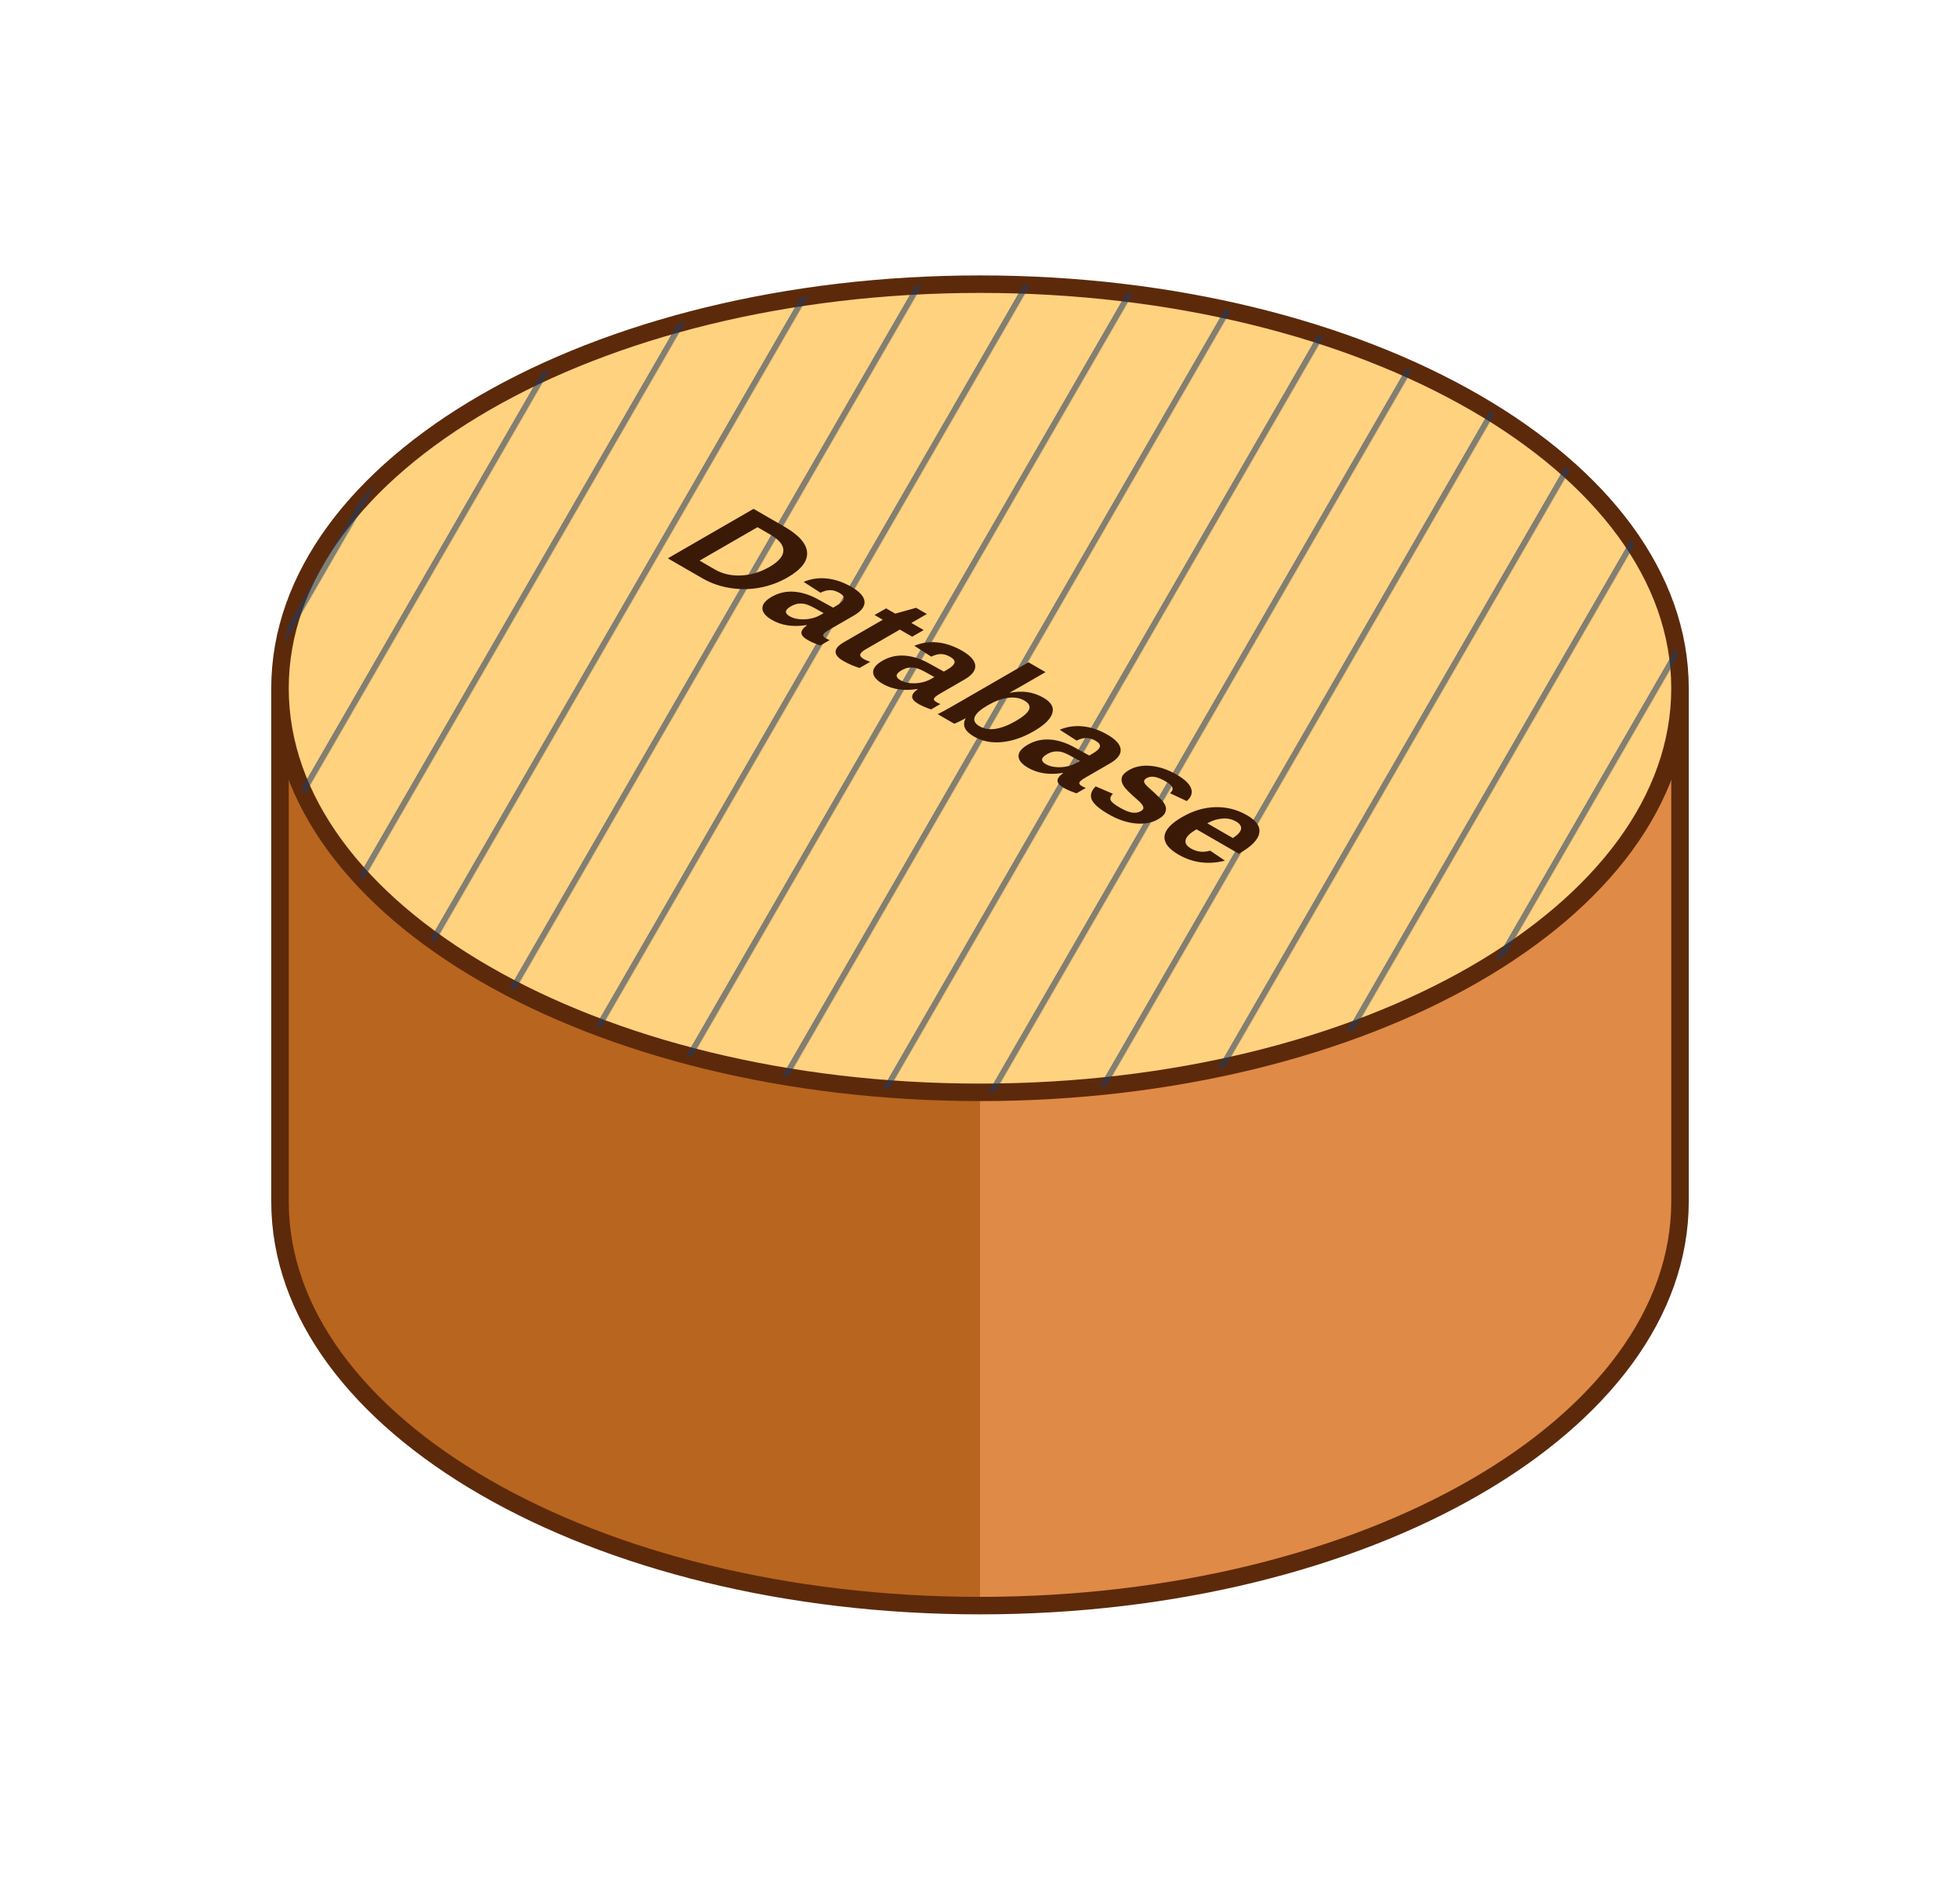
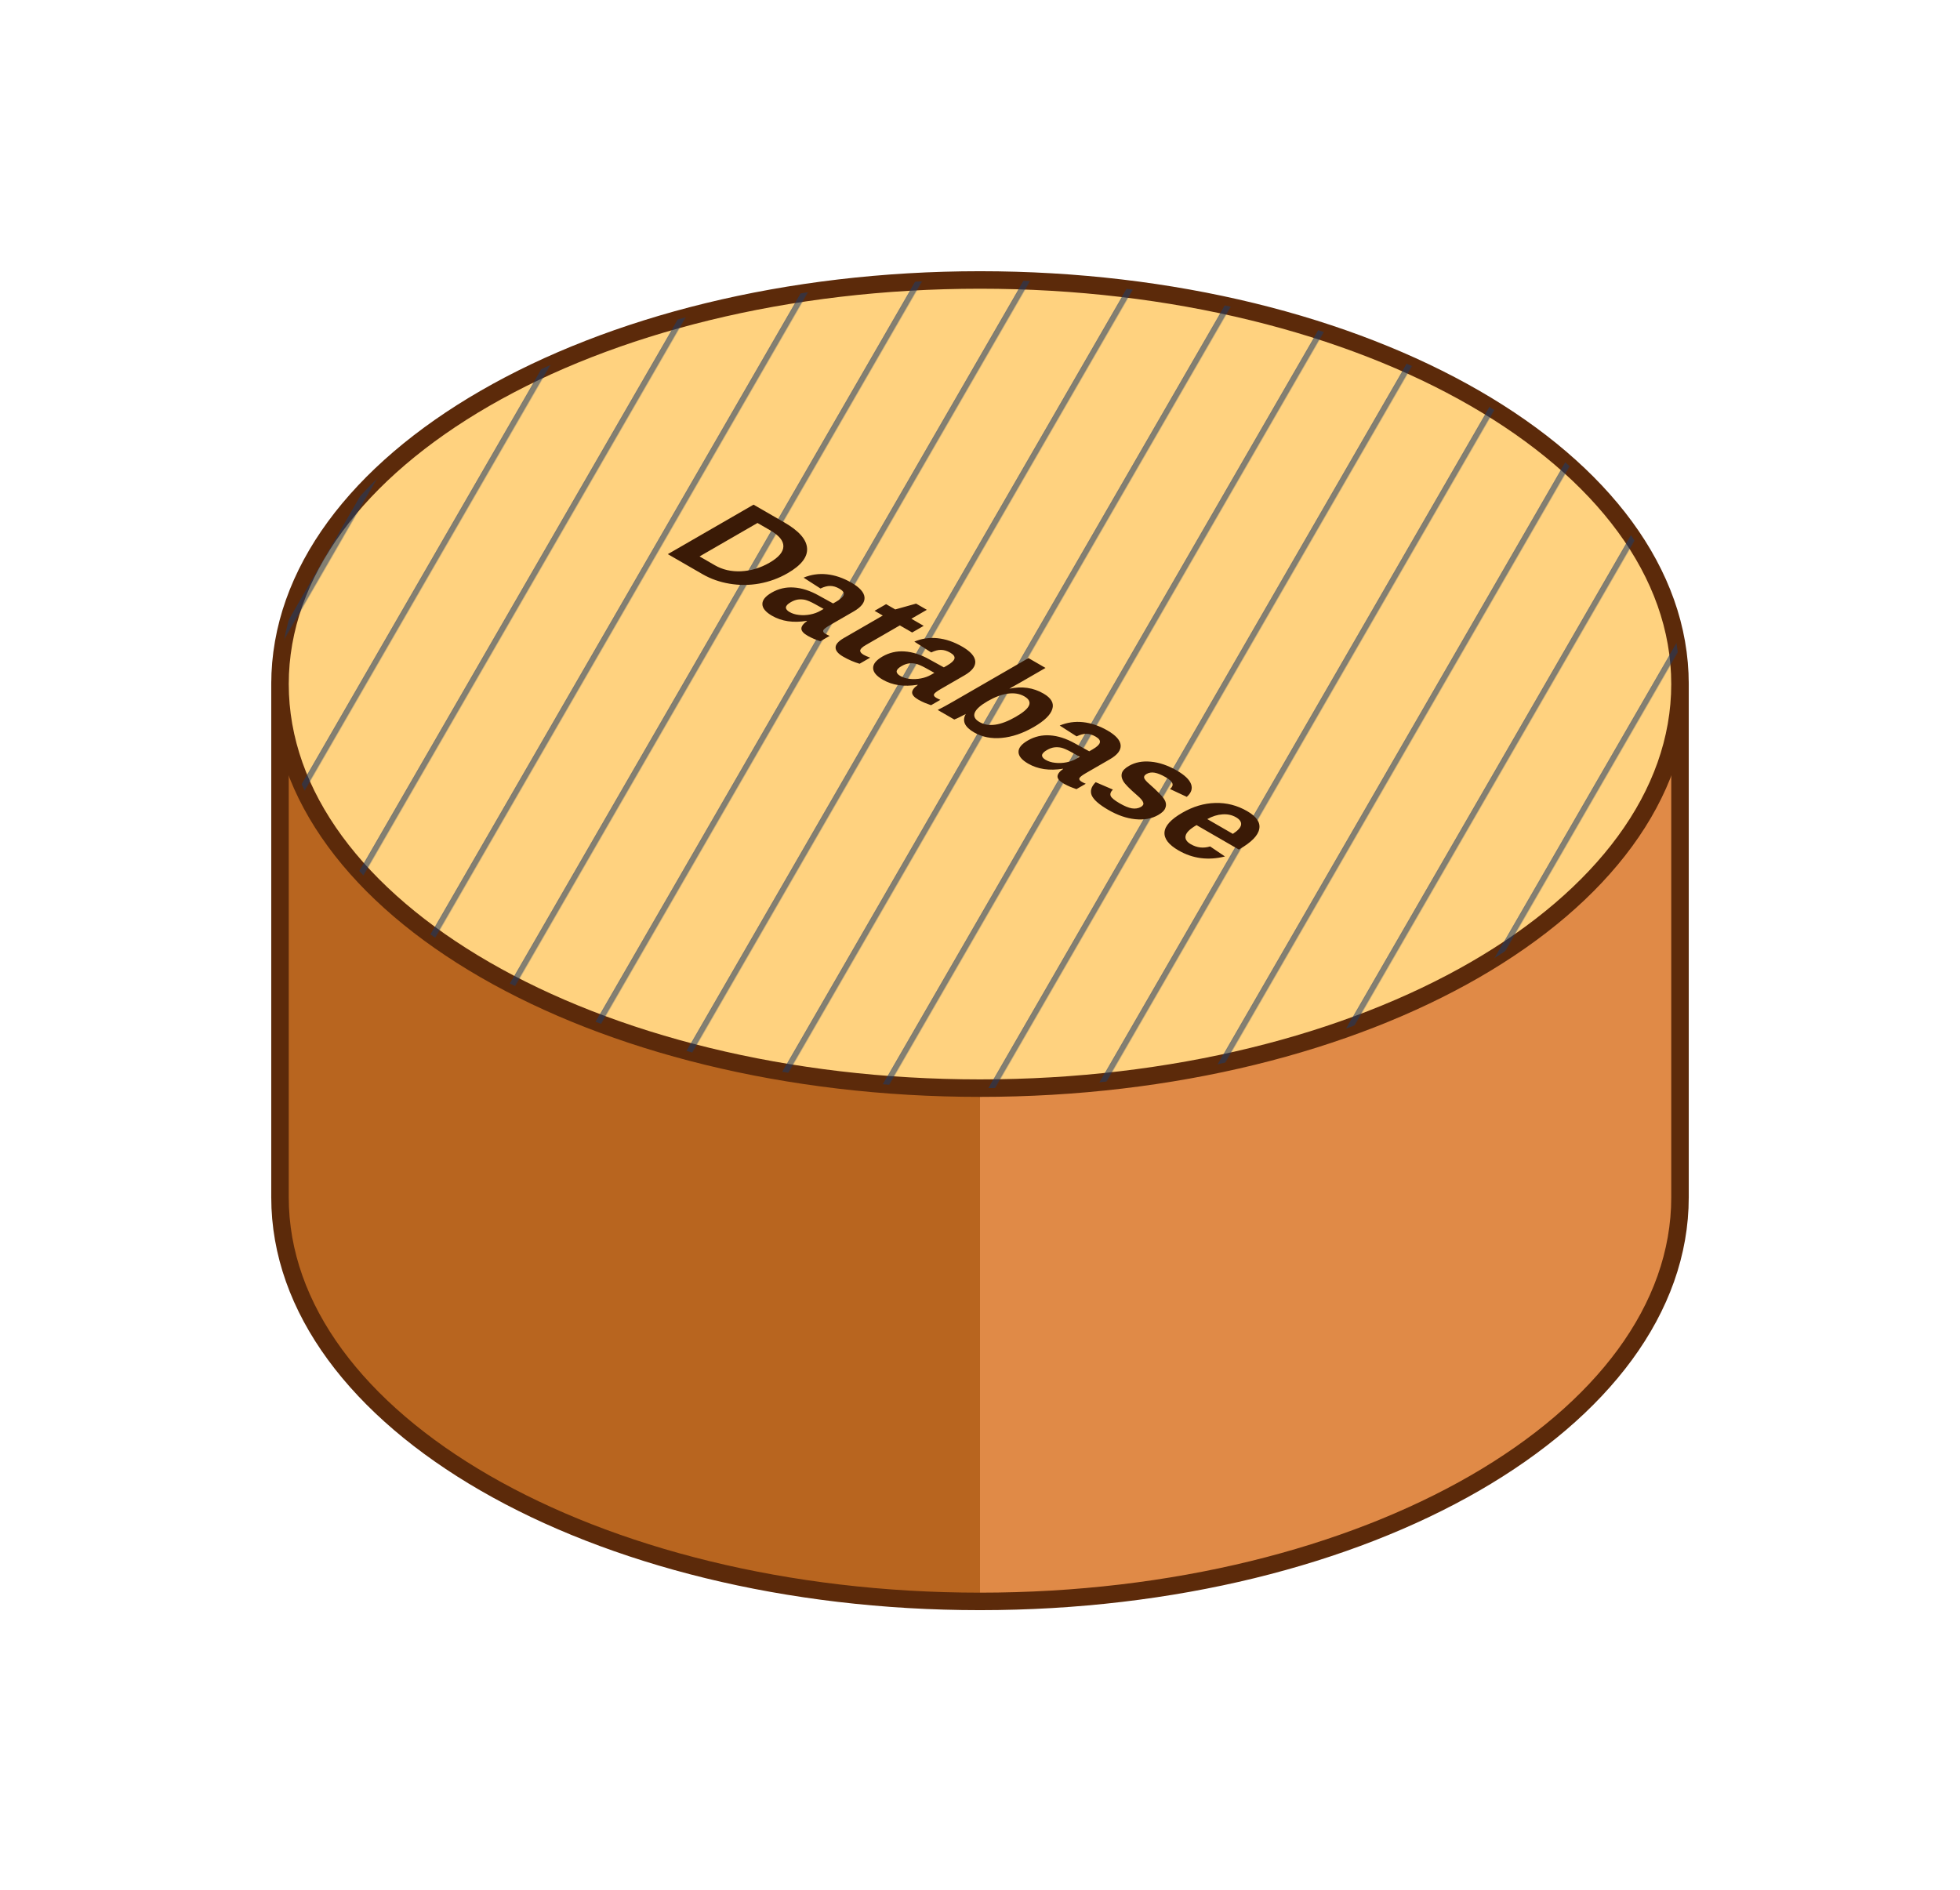
- <svg xmlns="http://www.w3.org/2000/svg" viewBox="0 0 168.00 161.28" width="168" height="162">
+ <svg xmlns="http://www.w3.org/2000/svg" viewBox="0 0 168 162" width="168" height="162">
  <g data-face="wrap">
    <path data-face="side-left" d="M 24.00 58.64 L 24.00 102.64 A 60.00 34.64 0 0 0 84.00 137.28 L 84.00 93.28 A 60.00 34.64 0 0 0 24.00 58.64 Z" fill="#B8651F" stroke="none" />
    <path data-face="side-right" d="M 144.00 58.64 L 144.00 102.64 A 60.00 34.64 0 0 1 84.00 137.28 L 84.00 93.28 A 60.00 34.64 0 0 1 144.00 58.64 Z" fill="#E08A47" stroke="none" />
    <path data-face="outline" d="M 24.00 58.64 L 24.00 102.64 A 60.00 34.64 0 0 0 144.00 102.64 L 144.00 58.64" fill="none" stroke="#5C2A0A" stroke-width="1.50" stroke-linejoin="round" stroke-linecap="round" />
    <ellipse data-face="top" cx="84.00" cy="58.64" rx="60.00" ry="34.64" fill="#FFD27F" stroke="#5C2A0A" stroke-width="1.50" />
    <defs>
      <pattern id="cyl-pattern" patternUnits="userSpaceOnUse" width="8.00" height="8.00" patternTransform="rotate(30.0)">
        <line x1="0" y1="0" x2="0" y2="8.00" stroke="#1D3A66" stroke-width="1" stroke-opacity="0.55" />
      </pattern>
    </defs>
    <ellipse data-face="top-pattern" cx="84.00" cy="58.64" rx="60.00" ry="34.64" fill="url(#cyl-pattern)" stroke="none" />
    <g data-face="top-content" transform="matrix(0.866 0.5 -0.866 0.5 84.00 24.00)">
      <text x="34.64" y="34.64" dy=".35em" font-family="Helvetica Neue, Arial, sans-serif" font-size="12.33" font-weight="600" fill="#3A1A06" text-anchor="middle">Database</text>
    </g>
  </g>
</svg>
